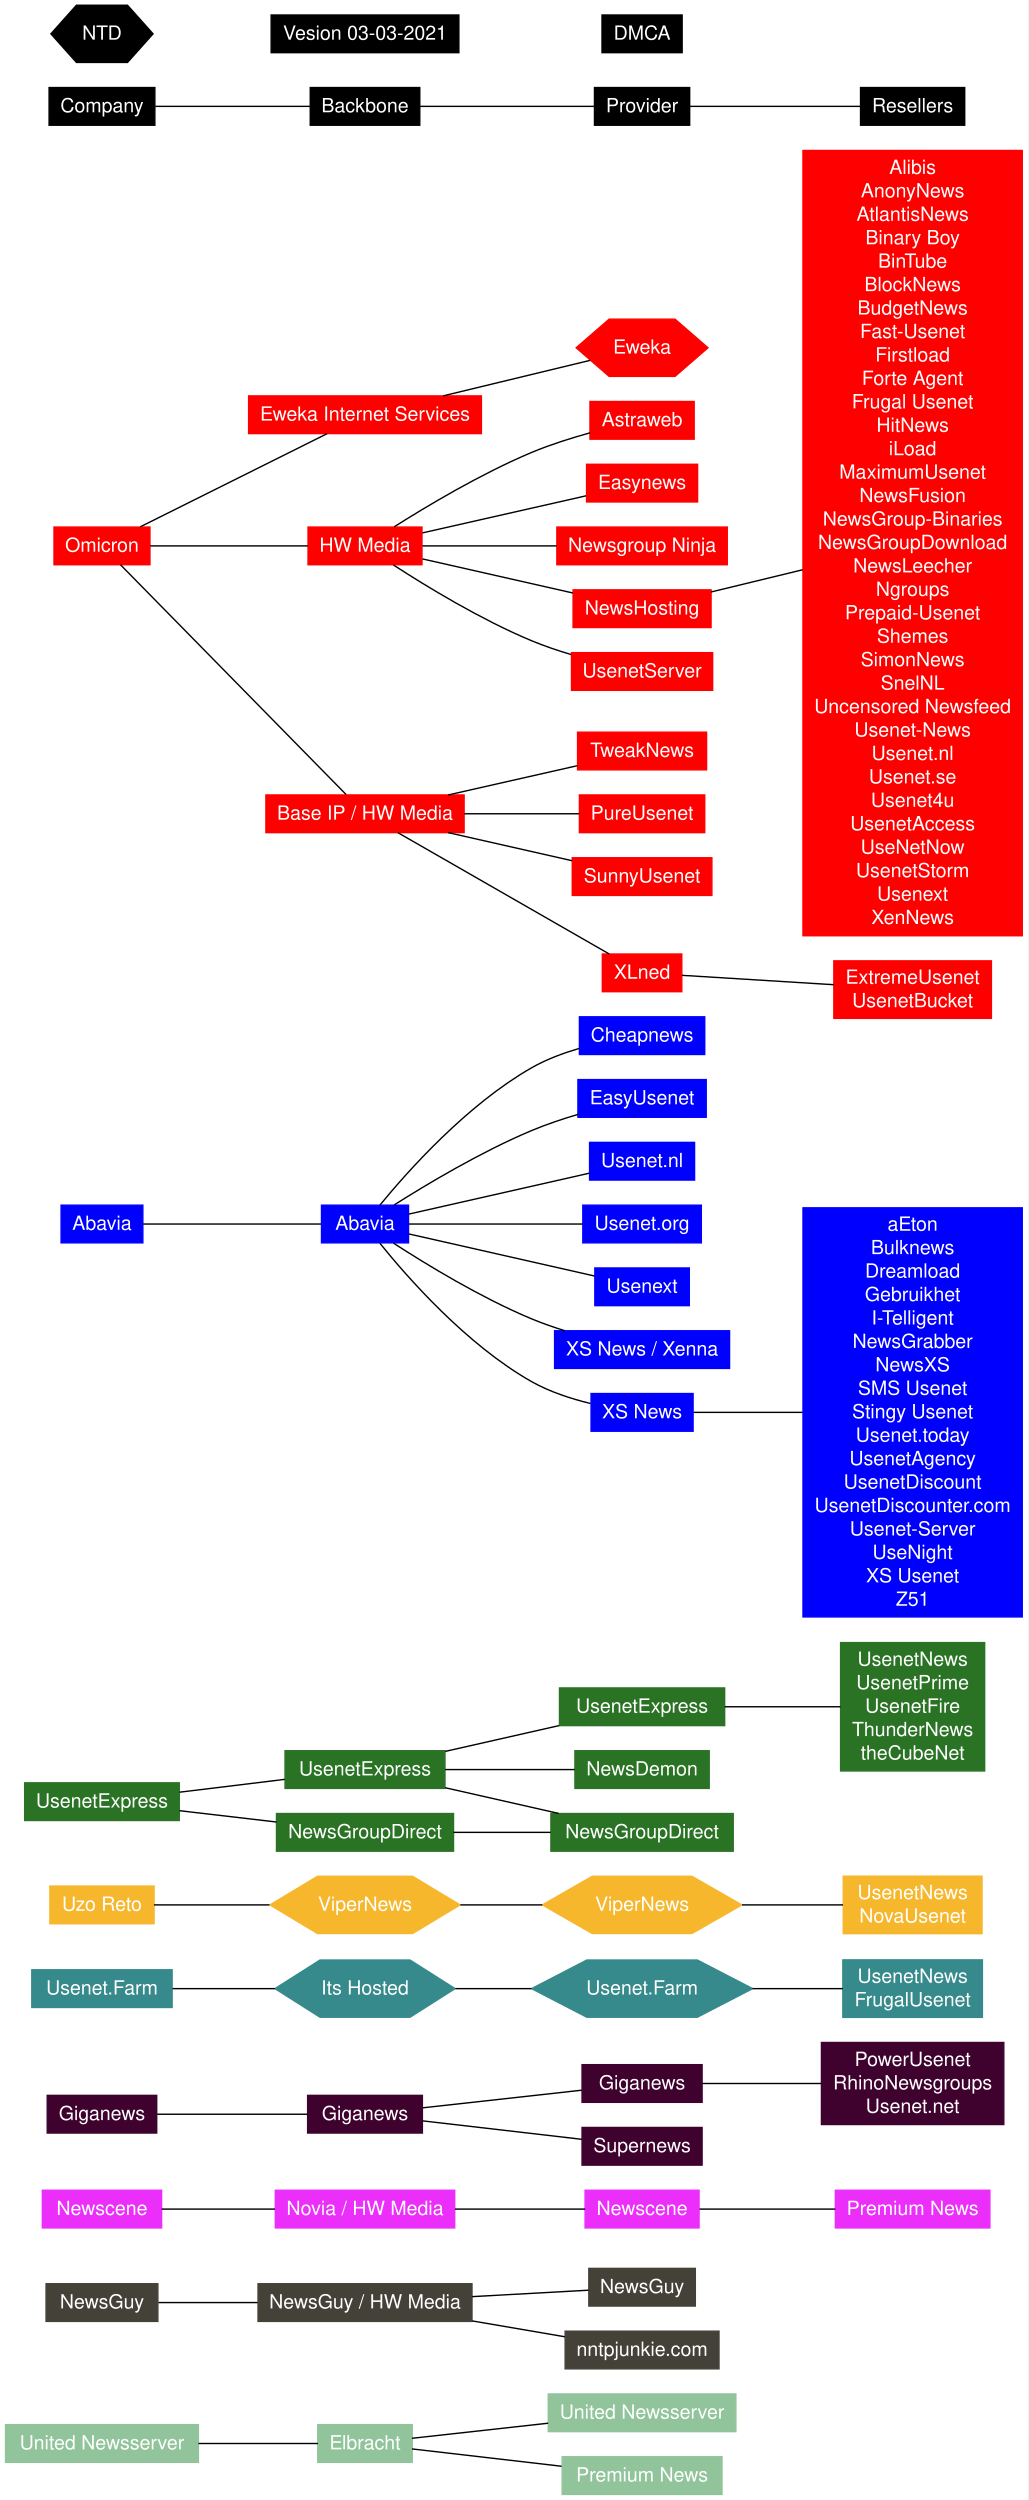
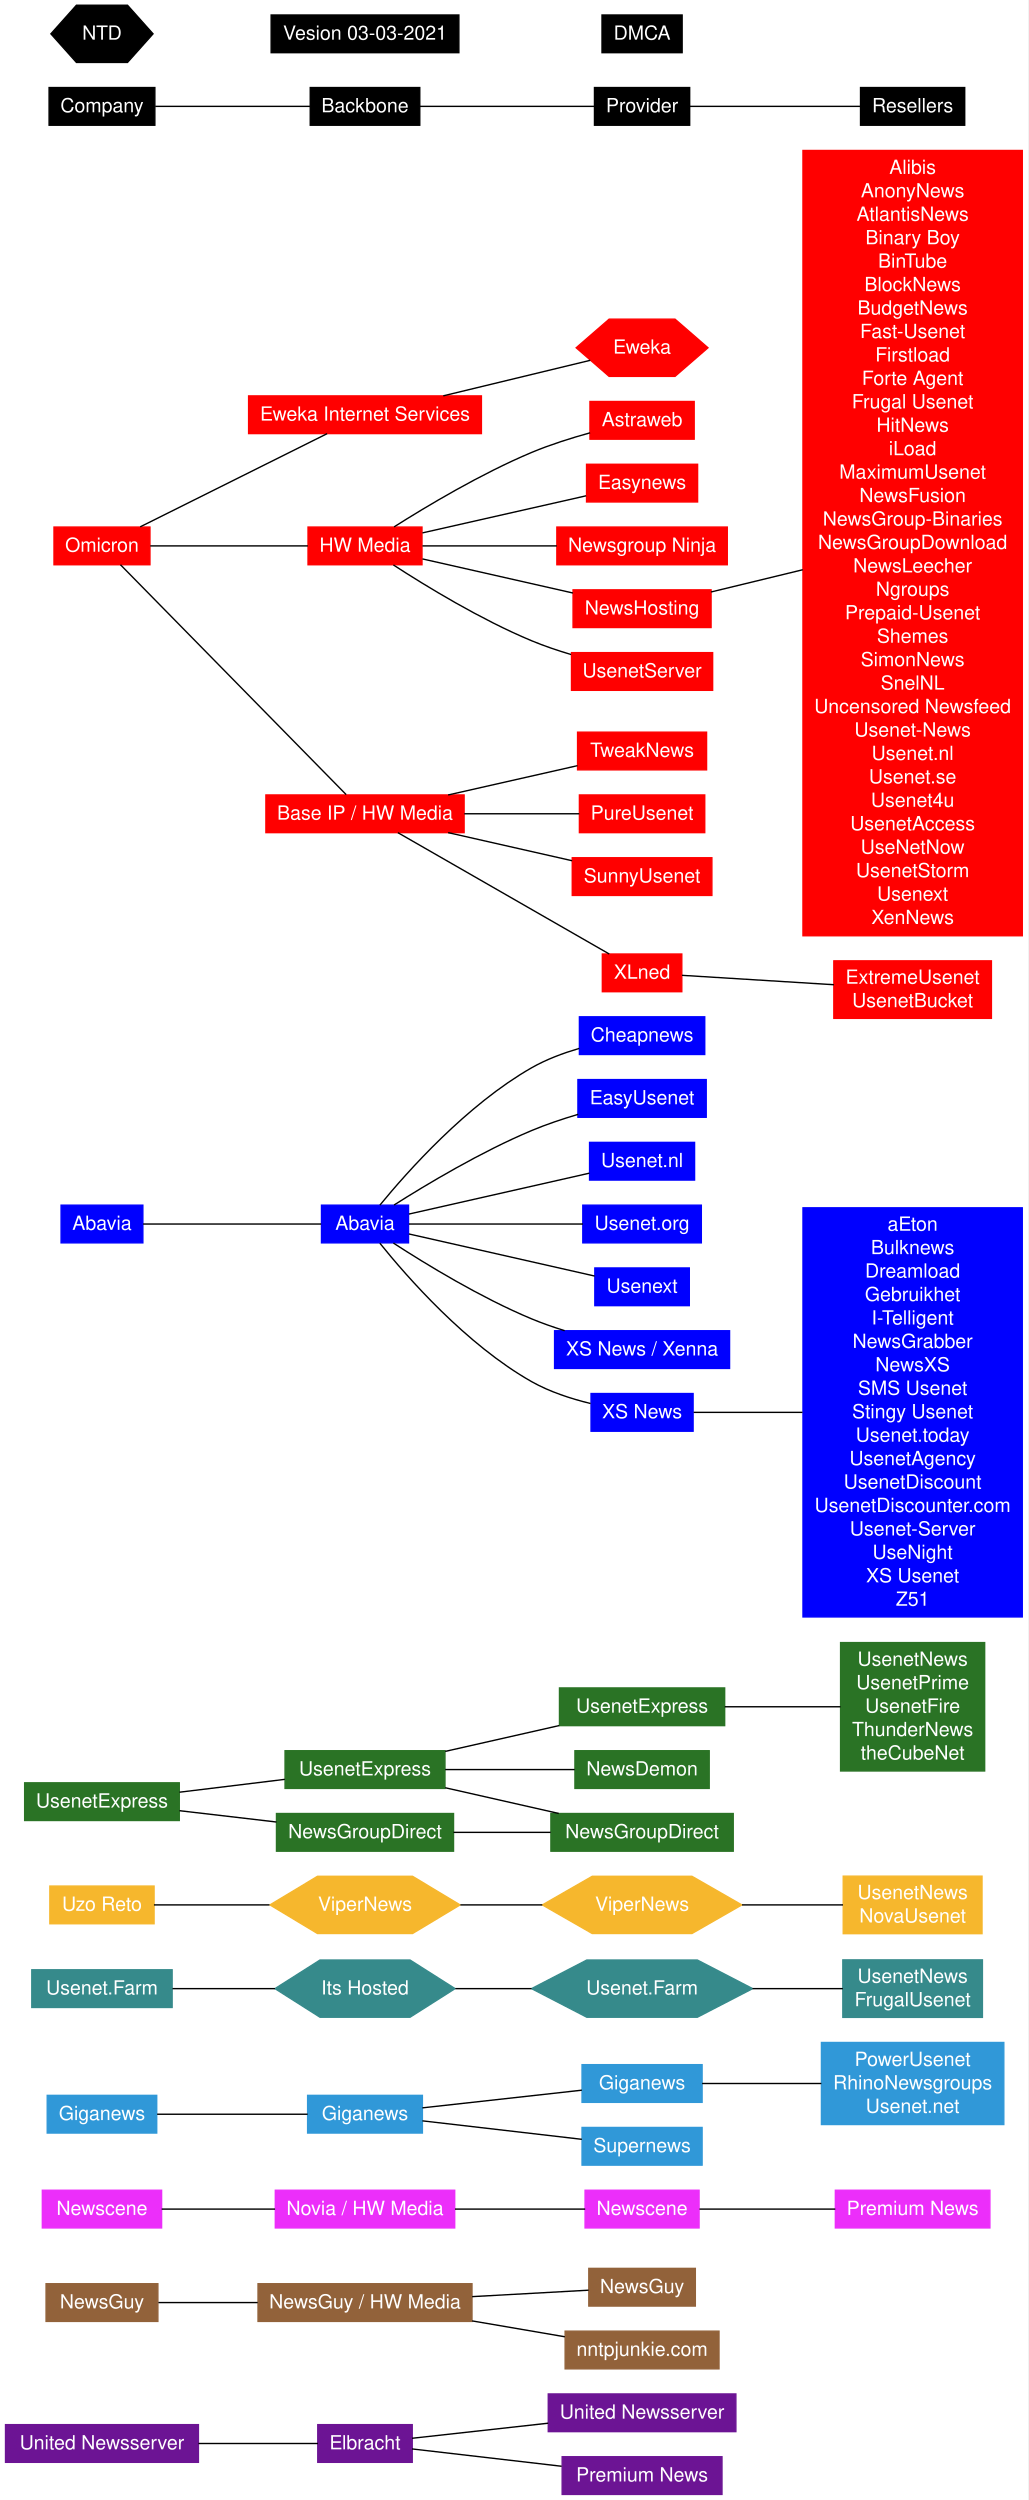
<svg xmlns="http://www.w3.org/2000/svg" width="737pt" height="1792pt" viewBox="0.00 0.00 736.85 1791.75">
  <g id="graph0" class="graph" transform="scale(1 1) rotate(0) translate(4 1787.749)">
    <polygon fill="#ffffff" stroke="transparent" points="-4,4 -4,-1787.749 732.848,-1787.749 732.848,4 -4,4" />
    <g id="node1" class="node">
-       <polygon fill="#91c49b" stroke="#91c49b" points="138.173,-50 -.058,-50 -.058,-23 138.173,-23 138.173,-50" />
+       <polygon fill="#6c1494" stroke="#6c1494" points="138.173,-50 -.058,-50 -.058,-23 138.173,-23 138.173,-50" />
      <text text-anchor="middle" x="69.058" y="-32.3" font-family="Helvetica,sans-Serif" font-size="14.00" fill="#ffffff">United Newsserver </text>
    </g>
    <g id="node2" class="node">
-       <polygon fill="#91c49b" stroke="#91c49b" points="291.419,-50 223.733,-50 223.733,-23 291.419,-23 291.419,-50" />
+       <polygon fill="#6c1494" stroke="#6c1494" points="291.419,-50 223.733,-50 223.733,-23 291.419,-23 291.419,-50" />
      <text text-anchor="middle" x="257.576" y="-32.3" font-family="Helvetica,sans-Serif" font-size="14.00" fill="#ffffff">Elbracht</text>
    </g>
    <g id="edge1" class="edge">
      <path fill="none" stroke="#000000" d="M138.184,-36.5C167.398,-36.5 200.085,-36.5 223.862,-36.5" />
    </g>
    <g id="node3" class="node">
-       <polygon fill="#91c49b" stroke="#91c49b" points="523.373,-72 388.924,-72 388.924,-45 523.373,-45 523.373,-72" />
+       <polygon fill="#6c1494" stroke="#6c1494" points="523.373,-72 388.924,-72 388.924,-45 523.373,-45 523.373,-72" />
      <text text-anchor="middle" x="456.148" y="-54.3" font-family="Helvetica,sans-Serif" font-size="14.00" fill="#ffffff">United Newsserver</text>
    </g>
    <g id="edge2" class="edge">
      <path fill="none" stroke="#000000" d="M291.261,-40.232C317.928,-43.187 356.023,-47.407 388.88,-51.047" />
    </g>
    <g id="node4" class="node">
-       <polygon fill="#91c49b" stroke="#91c49b" points="513.416,-27 398.881,-27 398.881,0 513.416,0 513.416,-27" />
+       <polygon fill="#6c1494" stroke="#6c1494" points="513.416,-27 398.881,-27 398.881,0 513.416,0 513.416,-27" />
      <text text-anchor="middle" x="456.148" y="-9.3" font-family="Helvetica,sans-Serif" font-size="14.00" fill="#ffffff">Premium News </text>
    </g>
    <g id="edge3" class="edge">
      <path fill="none" stroke="#000000" d="M291.261,-32.598C320.584,-29.202 363.724,-24.205 398.523,-20.174" />
    </g>
    <g id="node5" class="node">
-       <polygon fill="#444139" stroke="#444139" points="109.118,-151 28.997,-151 28.997,-124 109.118,-124 109.118,-151" />
+       <polygon fill="#92623a" stroke="#92623a" points="109.118,-151 28.997,-151 28.997,-124 109.118,-124 109.118,-151" />
      <text text-anchor="middle" x="69.058" y="-133.3" font-family="Helvetica,sans-Serif" font-size="14.00" fill="#ffffff">NewsGuy </text>
    </g>
    <g id="node6" class="node">
-       <polygon fill="#444139" stroke="#444139" points="334.244,-151 180.908,-151 180.908,-124 334.244,-124 334.244,-151" />
+       <polygon fill="#92623a" stroke="#92623a" points="334.244,-151 180.908,-151 180.908,-124 334.244,-124 334.244,-151" />
      <text text-anchor="middle" x="257.576" y="-133.3" font-family="Helvetica,sans-Serif" font-size="14.00" fill="#ffffff">NewsGuy / HW Media</text>
    </g>
    <g id="edge4" class="edge">
      <path fill="none" stroke="#000000" d="M109.499,-137.5C130.272,-137.5 156.288,-137.5 180.694,-137.5" />
    </g>
    <g id="node7" class="node">
-       <polygon fill="#444139" stroke="#444139" points="494.318,-162 417.979,-162 417.979,-135 494.318,-135 494.318,-162" />
+       <polygon fill="#92623a" stroke="#92623a" points="494.318,-162 417.979,-162 417.979,-135 494.318,-135 494.318,-162" />
      <text text-anchor="middle" x="456.148" y="-144.3" font-family="Helvetica,sans-Serif" font-size="14.00" fill="#ffffff">NewsGuy</text>
    </g>
    <g id="edge5" class="edge">
      <path fill="none" stroke="#000000" d="M334.349,-141.753C362.943,-143.337 394.167,-145.066 417.841,-146.378" />
    </g>
    <g id="node8" class="node">
-       <polygon fill="#444139" stroke="#444139" points="511.282,-117 401.015,-117 401.015,-90 511.282,-90 511.282,-117" />
+       <polygon fill="#92623a" stroke="#92623a" points="511.282,-117 401.015,-117 401.015,-90 511.282,-90 511.282,-117" />
      <text text-anchor="middle" x="456.148" y="-99.3" font-family="Helvetica,sans-Serif" font-size="14.00" fill="#ffffff">nntpjunkie.com</text>
    </g>
    <g id="edge6" class="edge">
      <path fill="none" stroke="#000000" d="M334.349,-124.355C356.504,-120.561 380.238,-116.498 400.815,-112.974" />
    </g>
    <g id="node9" class="node">
      <polygon fill="#ec2efa" stroke="#ec2efa" points="111.792,-218 26.323,-218 26.323,-191 111.792,-191 111.792,-218" />
      <text text-anchor="middle" x="69.058" y="-200.3" font-family="Helvetica,sans-Serif" font-size="14.00" fill="#ffffff">Newscene </text>
    </g>
    <g id="node10" class="node">
      <polygon fill="#ec2efa" stroke="#ec2efa" points="321.853,-218 193.298,-218 193.298,-191 321.853,-191 321.853,-218" />
      <text text-anchor="middle" x="257.576" y="-200.3" font-family="Helvetica,sans-Serif" font-size="14.00" fill="#ffffff">Novia / HW Media</text>
    </g>
    <g id="edge7" class="edge">
      <path fill="none" stroke="#000000" d="M111.835,-204.5C135.843,-204.5 166.279,-204.5 193.121,-204.5" />
    </g>
    <g id="node11" class="node">
      <polygon fill="#ec2efa" stroke="#ec2efa" points="496.993,-218 415.304,-218 415.304,-191 496.993,-191 496.993,-218" />
      <text text-anchor="middle" x="456.148" y="-200.3" font-family="Helvetica,sans-Serif" font-size="14.00" fill="#ffffff">Newscene</text>
    </g>
    <g id="edge8" class="edge">
      <path fill="none" stroke="#000000" d="M322.047,-204.5C352.736,-204.5 388.507,-204.5 415.383,-204.5" />
    </g>
    <g id="node12" class="node">
      <polygon fill="#ec2efa" stroke="#ec2efa" points="705.431,-218 594.678,-218 594.678,-191 705.431,-191 705.431,-218" />
      <text text-anchor="middle" x="650.054" y="-200.3" font-family="Helvetica,sans-Serif" font-size="14.00" fill="#ffffff">Premium News</text>
    </g>
    <g id="edge9" class="edge">
      <path fill="none" stroke="#000000" d="M497.271,-204.5C525.619,-204.5 563.628,-204.5 594.643,-204.5" />
    </g>
    <g id="node13" class="node">
-       <polygon fill="#3f022e" stroke="#3f022e" points="108.292,-286 29.823,-286 29.823,-259 108.292,-259 108.292,-286" />
+       <polygon fill="#3098d8" stroke="#3098d8" points="108.292,-286 29.823,-286 29.823,-259 108.292,-259 108.292,-286" />
      <text text-anchor="middle" x="69.058" y="-268.3" font-family="Helvetica,sans-Serif" font-size="14.00" fill="#ffffff">Giganews</text>
    </g>
    <g id="node14" class="node">
-       <polygon fill="#3f022e" stroke="#3f022e" points="298.701,-286 216.451,-286 216.451,-259 298.701,-259 298.701,-286" />
+       <polygon fill="#3098d8" stroke="#3098d8" points="298.701,-286 216.451,-286 216.451,-259 298.701,-259 298.701,-286" />
      <text text-anchor="middle" x="257.576" y="-268.3" font-family="Helvetica,sans-Serif" font-size="14.00" fill="#ffffff">Giganews </text>
    </g>
    <g id="edge10" class="edge">
      <path fill="none" stroke="#000000" d="M108.577,-272.5C140.212,-272.5 184.435,-272.5 216.478,-272.5" />
    </g>
    <g id="node15" class="node">
-       <polygon fill="#3f022e" stroke="#3f022e" points="499.164,-308 413.133,-308 413.133,-281 499.164,-281 499.164,-308" />
+       <polygon fill="#3098d8" stroke="#3098d8" points="499.164,-308 413.133,-308 413.133,-281 499.164,-281 499.164,-308" />
      <text text-anchor="middle" x="456.148" y="-290.3" font-family="Helvetica,sans-Serif" font-size="14.00" fill="#ffffff">Giganews  </text>
    </g>
    <g id="edge11" class="edge">
      <path fill="none" stroke="#000000" d="M298.72,-277.058C332.118,-280.759 379.069,-285.96 412.996,-289.719" />
    </g>
    <g id="node16" class="node">
-       <polygon fill="#3f022e" stroke="#3f022e" points="499.165,-263 413.132,-263 413.132,-236 499.165,-236 499.165,-263" />
+       <polygon fill="#3098d8" stroke="#3098d8" points="499.165,-263 413.132,-263 413.132,-236 499.165,-236 499.165,-263" />
      <text text-anchor="middle" x="456.148" y="-245.3" font-family="Helvetica,sans-Serif" font-size="14.00" fill="#ffffff">Supernews</text>
    </g>
    <g id="edge12" class="edge">
      <path fill="none" stroke="#000000" d="M298.72,-267.734C332.118,-263.866 379.069,-258.428 412.996,-254.498" />
    </g>
    <g id="node17" class="node">
-       <polygon fill="#3f022e" stroke="#3f022e" points="715.402,-323.901 584.706,-323.901 584.706,-265.099 715.402,-265.099 715.402,-323.901" />
+       <polygon fill="#3098d8" stroke="#3098d8" points="715.402,-323.901 584.706,-323.901 584.706,-265.099 715.402,-265.099 715.402,-323.901" />
      <text text-anchor="middle" x="650.054" y="-307.1" font-family="Helvetica,sans-Serif" font-size="14.00" fill="#ffffff">PowerUsenet</text>
      <text text-anchor="middle" x="650.054" y="-290.3" font-family="Helvetica,sans-Serif" font-size="14.00" fill="#ffffff">RhinoNewsgroups</text>
      <text text-anchor="middle" x="650.054" y="-273.5" font-family="Helvetica,sans-Serif" font-size="14.00" fill="#ffffff">Usenet.net</text>
    </g>
    <g id="edge13" class="edge">
      <path fill="none" stroke="#000000" d="M499.182,-294.5C524.287,-294.5 556.463,-294.5 584.647,-294.5" />
    </g>
    <g id="node18" class="node">
      <polygon fill="#368a8b" stroke="#368a8b" points="119.34,-376 18.775,-376 18.775,-349 119.34,-349 119.34,-376" />
      <text text-anchor="middle" x="69.058" y="-358.3" font-family="Helvetica,sans-Serif" font-size="14.00" fill="#ffffff">Usenet.Farm </text>
    </g>
    <g id="node19" class="node">
      <polygon fill="#368a8b" stroke="#368a8b" points="322.11,-362.5 289.843,-383.001 225.309,-383.001 193.042,-362.5 225.309,-341.999 289.843,-341.999 322.11,-362.5" />
      <text text-anchor="middle" x="257.576" y="-358.3" font-family="Helvetica,sans-Serif" font-size="14.00" fill="#ffffff">Its Hosted</text>
    </g>
    <g id="edge14" class="edge">
      <path fill="none" stroke="#000000" d="M119.577,-362.5C142.153,-362.5 169.031,-362.5 193.042,-362.5" />
    </g>
    <g id="node20" class="node">
      <polygon fill="#368a8b" stroke="#368a8b" points="535.372,-362.5 495.76,-383.001 416.536,-383.001 376.924,-362.5 416.536,-341.999 495.76,-341.999 535.372,-362.5" />
      <text text-anchor="middle" x="456.148" y="-358.3" font-family="Helvetica,sans-Serif" font-size="14.00" fill="#ffffff">Usenet.Farm</text>
    </g>
    <g id="edge15" class="edge">
      <path fill="none" stroke="#000000" d="M322.321,-362.5C339.75,-362.5 358.802,-362.5 376.924,-362.5" />
    </g>
    <g id="node21" class="node">
      <polygon fill="#368a8b" stroke="#368a8b" points="700.067,-383.102 600.042,-383.102 600.042,-341.898 700.067,-341.898 700.067,-383.102" />
      <text text-anchor="middle" x="650.054" y="-366.7" font-family="Helvetica,sans-Serif" font-size="14.00" fill="#ffffff">UsenetNews</text>
      <text text-anchor="middle" x="650.054" y="-349.9" font-family="Helvetica,sans-Serif" font-size="14.00" fill="#ffffff">FrugalUsenet</text>
    </g>
    <g id="edge16" class="edge">
      <path fill="none" stroke="#000000" d="M535.297,-362.5C557.184,-362.5 580.324,-362.5 600.047,-362.5" />
    </g>
    <g id="node22" class="node">
      <polygon fill="#f6b72d" stroke="#f6b72d" points="106.4,-436 31.715,-436 31.715,-409 106.4,-409 106.4,-436" />
      <text text-anchor="middle" x="69.058" y="-418.3" font-family="Helvetica,sans-Serif" font-size="14.00" fill="#ffffff">Uzo Reto</text>
    </g>
    <g id="node23" class="node">
      <polygon fill="#f6b72d" stroke="#f6b72d" points="325.7,-422.5 291.638,-443.001 223.513,-443.001 189.451,-422.5 223.513,-401.999 291.638,-401.999 325.7,-422.5" />
      <text text-anchor="middle" x="257.576" y="-418.3" font-family="Helvetica,sans-Serif" font-size="14.00" fill="#ffffff">ViperNews</text>
    </g>
    <g id="edge17" class="edge">
      <path fill="none" stroke="#000000" d="M106.303,-422.5C129.91,-422.5 161.159,-422.5 189.125,-422.5" />
    </g>
    <g id="node24" class="node">
      <polygon fill="#f6b72d" stroke="#f6b72d" points="527.626,-422.5 491.887,-443.001 420.41,-443.001 384.671,-422.5 420.41,-401.999 491.887,-401.999 527.626,-422.5" />
      <text text-anchor="middle" x="456.148" y="-418.3" font-family="Helvetica,sans-Serif" font-size="14.00" fill="#ffffff">ViperNews </text>
    </g>
    <g id="edge18" class="edge">
      <path fill="none" stroke="#000000" d="M325.913,-422.5C344.873,-422.5 365.505,-422.5 384.641,-422.5" />
    </g>
    <g id="node25" class="node">
      <polygon fill="#f6b72d" stroke="#f6b72d" points="699.786,-443.102 600.322,-443.102 600.322,-401.898 699.786,-401.898 699.786,-443.102" />
      <text text-anchor="middle" x="650.054" y="-426.7" font-family="Helvetica,sans-Serif" font-size="14.00" fill="#ffffff"> UsenetNews</text>
      <text text-anchor="middle" x="650.054" y="-409.9" font-family="Helvetica,sans-Serif" font-size="14.00" fill="#ffffff">NovaUsenet</text>
    </g>
    <g id="edge19" class="edge">
      <path fill="none" stroke="#000000" d="M527.801,-422.5C551.859,-422.5 578.152,-422.5 600.169,-422.5" />
    </g>
    <g id="node26" class="node">
      <polygon fill="#2a7325" stroke="#2a7325" points="124.465,-510 13.65,-510 13.65,-483 124.465,-483 124.465,-510" />
      <text text-anchor="middle" x="69.058" y="-492.3" font-family="Helvetica,sans-Serif" font-size="14.00" fill="#ffffff">UsenetExpress</text>
    </g>
    <g id="node27" class="node">
      <polygon fill="#2a7325" stroke="#2a7325" points="314.874,-533 200.278,-533 200.278,-506 314.874,-506 314.874,-533" />
      <text text-anchor="middle" x="257.576" y="-515.3" font-family="Helvetica,sans-Serif" font-size="14.00" fill="#ffffff">UsenetExpress </text>
    </g>
    <g id="edge20" class="edge">
      <path fill="none" stroke="#000000" d="M124.6,-503.276C148.385,-506.178 176.152,-509.566 200.142,-512.493" />
    </g>
    <g id="node32" class="node">
      <polygon fill="#2a7325" stroke="#2a7325" points="321.018,-488 194.133,-488 194.133,-461 321.018,-461 321.018,-488" />
      <text text-anchor="middle" x="257.576" y="-470.3" font-family="Helvetica,sans-Serif" font-size="14.00" fill="#ffffff">NewsGroupDirect</text>
    </g>
    <g id="edge25" class="edge">
      <path fill="none" stroke="#000000" d="M124.6,-490.018C146.43,-487.471 171.614,-484.532 194.154,-481.901" />
    </g>
    <g id="node28" class="node">
      <polygon fill="#2a7325" stroke="#2a7325" points="515.337,-578 396.959,-578 396.959,-551 515.337,-551 515.337,-578" />
      <text text-anchor="middle" x="456.148" y="-560.3" font-family="Helvetica,sans-Serif" font-size="14.00" fill="#ffffff">UsenetExpress  </text>
    </g>
    <g id="edge21" class="edge">
      <path fill="none" stroke="#000000" d="M315.011,-532.516C340.669,-538.33 370.891,-545.179 396.772,-551.044" />
    </g>
    <g id="node30" class="node">
      <polygon fill="#2a7325" stroke="#2a7325" points="504.259,-533 408.038,-533 408.038,-506 504.259,-506 504.259,-533" />
      <text text-anchor="middle" x="456.148" y="-515.3" font-family="Helvetica,sans-Serif" font-size="14.00" fill="#ffffff">NewsDemon</text>
    </g>
    <g id="edge23" class="edge">
      <path fill="none" stroke="#000000" d="M315.011,-519.5C344.449,-519.5 379.894,-519.5 407.899,-519.5" />
    </g>
    <g id="node31" class="node">
      <polygon fill="#2a7325" stroke="#2a7325" points="521.481,-488 390.816,-488 390.816,-461 521.481,-461 521.481,-488" />
      <text text-anchor="middle" x="456.148" y="-470.3" font-family="Helvetica,sans-Serif" font-size="14.00" fill="#ffffff">NewsGroupDirect </text>
    </g>
    <g id="edge24" class="edge">
      <path fill="none" stroke="#000000" d="M315.011,-506.484C340.554,-500.696 370.621,-493.882 396.425,-488.034" />
    </g>
    <g id="node29" class="node">
      <polygon fill="#2a7325" stroke="#2a7325" points="701.676,-610.5 598.432,-610.5 598.432,-518.5 701.676,-518.5 701.676,-610.5" />
      <text text-anchor="middle" x="650.054" y="-593.9" font-family="Helvetica,sans-Serif" font-size="14.00" fill="#ffffff">UsenetNews</text>
      <text text-anchor="middle" x="650.054" y="-577.1" font-family="Helvetica,sans-Serif" font-size="14.00" fill="#ffffff">UsenetPrime</text>
      <text text-anchor="middle" x="650.054" y="-560.3" font-family="Helvetica,sans-Serif" font-size="14.00" fill="#ffffff"> UsenetFire</text>
      <text text-anchor="middle" x="650.054" y="-543.5" font-family="Helvetica,sans-Serif" font-size="14.00" fill="#ffffff">ThunderNews</text>
      <text text-anchor="middle" x="650.054" y="-526.7" font-family="Helvetica,sans-Serif" font-size="14.00" fill="#ffffff"> theCubeNet</text>
    </g>
    <g id="edge22" class="edge">
      <path fill="none" stroke="#000000" d="M515.38,-564.5C541.888,-564.5 572.852,-564.5 598.401,-564.5" />
    </g>
    <g id="edge26" class="edge">
      <path fill="none" stroke="#000000" d="M320.951,-474.5C343.198,-474.5 368.224,-474.5 390.642,-474.5" />
    </g>
    <g id="node33" class="node">
      <polygon fill="#0000ff" stroke="#0000ff" points="98.349,-924 39.766,-924 39.766,-897 98.349,-897 98.349,-924" />
      <text text-anchor="middle" x="69.058" y="-906.3" font-family="Helvetica,sans-Serif" font-size="14.00" fill="#ffffff">Abavia</text>
    </g>
    <g id="node34" class="node">
      <polygon fill="#0000ff" stroke="#0000ff" points="288.758,-924 226.393,-924 226.393,-897 288.758,-897 288.758,-924" />
      <text text-anchor="middle" x="257.576" y="-906.3" font-family="Helvetica,sans-Serif" font-size="14.00" fill="#ffffff">Abavia </text>
    </g>
    <g id="edge27" class="edge">
      <path fill="none" stroke="#000000" d="M98.513,-910.5C133.205,-910.5 190.595,-910.5 226.128,-910.5" />
    </g>
    <g id="node35" class="node">
      <polygon fill="#0000ff" stroke="#0000ff" points="501.057,-1059 411.24,-1059 411.24,-1032 501.057,-1032 501.057,-1059" />
      <text text-anchor="middle" x="456.148" y="-1041.3" font-family="Helvetica,sans-Serif" font-size="14.00" fill="#ffffff">Cheapnews</text>
    </g>
    <g id="edge28" class="edge">
      <path fill="none" stroke="#000000" d="M268.248,-924.032C287.489,-947.526 330.356,-995.893 377.036,-1022.5 387.475,-1028.45 399.581,-1032.971 411.136,-1036.361" />
    </g>
    <g id="node36" class="node">
      <polygon fill="#0000ff" stroke="#0000ff" points="502.114,-1014 410.183,-1014 410.183,-987 502.114,-987 502.114,-1014" />
      <text text-anchor="middle" x="456.148" y="-996.3" font-family="Helvetica,sans-Serif" font-size="14.00" fill="#ffffff">EasyUsenet</text>
    </g>
    <g id="edge29" class="edge">
      <path fill="none" stroke="#000000" d="M278.413,-924.128C301.686,-938.881 340.853,-962.328 377.036,-977.5 387.589,-981.925 399.272,-985.83 410.348,-989.109" />
    </g>
    <g id="node37" class="node">
      <polygon fill="#0000ff" stroke="#0000ff" points="493.773,-969 418.524,-969 418.524,-942 493.773,-942 493.773,-969" />
      <text text-anchor="middle" x="456.148" y="-951.3" font-family="Helvetica,sans-Serif" font-size="14.00" fill="#ffffff">Usenet.nl</text>
    </g>
    <g id="edge30" class="edge">
      <path fill="none" stroke="#000000" d="M289.04,-917.63C324.145,-925.586 380.917,-938.451 418.389,-946.943" />
    </g>
    <g id="node38" class="node">
      <polygon fill="#0000ff" stroke="#0000ff" points="498.611,-924 413.686,-924 413.686,-897 498.611,-897 498.611,-924" />
      <text text-anchor="middle" x="456.148" y="-906.3" font-family="Helvetica,sans-Serif" font-size="14.00" fill="#ffffff">Usenet.org</text>
    </g>
    <g id="edge31" class="edge">
      <path fill="none" stroke="#000000" d="M289.04,-910.5C322.723,-910.5 376.354,-910.5 413.744,-910.5" />
    </g>
    <g id="node39" class="node">
      <polygon fill="#0000ff" stroke="#0000ff" points="489.994,-879 422.303,-879 422.303,-852 489.994,-852 489.994,-879" />
      <text text-anchor="middle" x="456.148" y="-861.3" font-family="Helvetica,sans-Serif" font-size="14.00" fill="#ffffff">Usenext</text>
    </g>
    <g id="edge32" class="edge">
      <path fill="none" stroke="#000000" d="M289.04,-903.37C325.348,-895.142 384.833,-881.661 422.171,-873.2" />
    </g>
    <g id="node40" class="node">
      <polygon fill="#0000ff" stroke="#0000ff" points="518.847,-834 393.45,-834 393.45,-807 518.847,-807 518.847,-834" />
      <text text-anchor="middle" x="456.148" y="-816.3" font-family="Helvetica,sans-Serif" font-size="14.00" fill="#ffffff">XS News / Xenna</text>
    </g>
    <g id="edge33" class="edge">
      <path fill="none" stroke="#000000" d="M277.928,-896.84C301.091,-881.794 340.462,-857.721 377.036,-842.5 384.538,-839.378 392.622,-836.556 400.656,-834.054" />
    </g>
    <g id="node41" class="node">
      <polygon fill="#0000ff" stroke="#0000ff" points="492.709,-789 419.587,-789 419.587,-762 492.709,-762 492.709,-789" />
      <text text-anchor="middle" x="456.148" y="-771.3" font-family="Helvetica,sans-Serif" font-size="14.00" fill="#ffffff">XS News</text>
    </g>
    <g id="edge34" class="edge">
      <path fill="none" stroke="#000000" d="M268.188,-896.787C287.336,-872.988 330.063,-824.048 377.036,-797.5 389.944,-790.205 405.42,-785.206 419.249,-781.842" />
    </g>
    <g id="node42" class="node">
      <polygon fill="#0000ff" stroke="#0000ff" points="728.628,-922.1 571.48,-922.1 571.48,-628.9 728.628,-628.9 728.628,-922.1" />
      <text text-anchor="middle" x="650.054" y="-905.7" font-family="Helvetica,sans-Serif" font-size="14.00" fill="#ffffff">aEton</text>
      <text text-anchor="middle" x="650.054" y="-888.9" font-family="Helvetica,sans-Serif" font-size="14.00" fill="#ffffff">Bulknews</text>
      <text text-anchor="middle" x="650.054" y="-872.1" font-family="Helvetica,sans-Serif" font-size="14.00" fill="#ffffff">Dreamload</text>
      <text text-anchor="middle" x="650.054" y="-855.3" font-family="Helvetica,sans-Serif" font-size="14.00" fill="#ffffff">Gebruikhet</text>
      <text text-anchor="middle" x="650.054" y="-838.5" font-family="Helvetica,sans-Serif" font-size="14.00" fill="#ffffff">I-Telligent</text>
      <text text-anchor="middle" x="650.054" y="-821.7" font-family="Helvetica,sans-Serif" font-size="14.00" fill="#ffffff">NewsGrabber</text>
      <text text-anchor="middle" x="650.054" y="-804.9" font-family="Helvetica,sans-Serif" font-size="14.00" fill="#ffffff">NewsXS</text>
      <text text-anchor="middle" x="650.054" y="-788.1" font-family="Helvetica,sans-Serif" font-size="14.00" fill="#ffffff">SMS Usenet</text>
      <text text-anchor="middle" x="650.054" y="-771.3" font-family="Helvetica,sans-Serif" font-size="14.00" fill="#ffffff">Stingy Usenet</text>
      <text text-anchor="middle" x="650.054" y="-754.5" font-family="Helvetica,sans-Serif" font-size="14.00" fill="#ffffff">Usenet.today</text>
      <text text-anchor="middle" x="650.054" y="-737.7" font-family="Helvetica,sans-Serif" font-size="14.00" fill="#ffffff">UsenetAgency</text>
      <text text-anchor="middle" x="650.054" y="-720.9" font-family="Helvetica,sans-Serif" font-size="14.00" fill="#ffffff">UsenetDiscount</text>
      <text text-anchor="middle" x="650.054" y="-704.1" font-family="Helvetica,sans-Serif" font-size="14.00" fill="#ffffff">UsenetDiscounter.com</text>
      <text text-anchor="middle" x="650.054" y="-687.3" font-family="Helvetica,sans-Serif" font-size="14.00" fill="#ffffff">Usenet-Server</text>
      <text text-anchor="middle" x="650.054" y="-670.5" font-family="Helvetica,sans-Serif" font-size="14.00" fill="#ffffff">UseNight</text>
      <text text-anchor="middle" x="650.054" y="-653.7" font-family="Helvetica,sans-Serif" font-size="14.00" fill="#ffffff">XS Usenet</text>
      <text text-anchor="middle" x="650.054" y="-636.9" font-family="Helvetica,sans-Serif" font-size="14.00" fill="#ffffff">Z51</text>
    </g>
    <g id="edge35" class="edge">
      <path fill="none" stroke="#000000" d="M493.077,-775.5C515.163,-775.5 544.101,-775.5 571.108,-775.5" />
    </g>
    <g id="node43" class="node">
      <polygon fill="#ff0000" stroke="#ff0000" points="103.441,-1410 34.674,-1410 34.674,-1383 103.441,-1383 103.441,-1410" />
      <text text-anchor="middle" x="69.058" y="-1392.3" font-family="Helvetica,sans-Serif" font-size="14.00" fill="#ffffff">Omicron</text>
    </g>
    <g id="node44" class="node">
      <polygon fill="#ff0000" stroke="#ff0000" points="340.997,-1504 174.154,-1504 174.154,-1477 340.997,-1477 340.997,-1504" />
      <text text-anchor="middle" x="257.576" y="-1486.3" font-family="Helvetica,sans-Serif" font-size="14.00" fill="#ffffff">Eweka Internet Services</text>
    </g>
    <g id="edge36" class="edge">
      <path fill="none" stroke="#000000" d="M96.47,-1410.168C132.314,-1428.041 194.728,-1459.162 230.436,-1476.968" />
    </g>
    <g id="node46" class="node">
      <polygon fill="#ff0000" stroke="#ff0000" points="298.403,-1410 216.748,-1410 216.748,-1383 298.403,-1383 298.403,-1410" />
      <text text-anchor="middle" x="257.576" y="-1392.3" font-family="Helvetica,sans-Serif" font-size="14.00" fill="#ffffff">HW Media</text>
    </g>
    <g id="edge38" class="edge">
      <path fill="none" stroke="#000000" d="M103.635,-1396.5C135.524,-1396.5 182.894,-1396.5 216.655,-1396.5" />
    </g>
    <g id="node53" class="node">
      <polygon fill="#ff0000" stroke="#ff0000" points="328.594,-1218 186.558,-1218 186.558,-1191 328.594,-1191 328.594,-1218" />
      <text text-anchor="middle" x="257.576" y="-1200.3" font-family="Helvetica,sans-Serif" font-size="14.00" fill="#ffffff">Base IP / HW Media</text>
    </g>
    <g id="edge45" class="edge">
      <path fill="none" stroke="#000000" d="M82.314,-1382.999C116.844,-1347.832 209.288,-1253.68 244.082,-1218.243" />
    </g>
    <g id="node45" class="node">
      <polygon fill="#ff0000" stroke="#ff0000" points="503.376,-1538.5 479.762,-1559.001 432.534,-1559.001 408.921,-1538.5 432.534,-1517.999 479.762,-1517.999 503.376,-1538.5" />
      <text text-anchor="middle" x="456.148" y="-1534.3" font-family="Helvetica,sans-Serif" font-size="14.00" fill="#ffffff">Eweka</text>
    </g>
    <g id="edge37" class="edge">
      <path fill="none" stroke="#000000" d="M313.682,-1504.062C347.401,-1512.213 389.37,-1522.358 418.998,-1529.52" />
    </g>
    <g id="node47" class="node">
      <polygon fill="#ff0000" stroke="#ff0000" points="493.491,-1500 418.805,-1500 418.805,-1473 493.491,-1473 493.491,-1500" />
      <text text-anchor="middle" x="456.148" y="-1482.3" font-family="Helvetica,sans-Serif" font-size="14.00" fill="#ffffff">Astraweb</text>
    </g>
    <g id="edge39" class="edge">
      <path fill="none" stroke="#000000" d="M278.413,-1410.128C301.686,-1424.881 340.853,-1448.328 377.036,-1463.5 390.359,-1469.086 405.483,-1473.845 418.914,-1477.559" />
    </g>
    <g id="node48" class="node">
      <polygon fill="#ff0000" stroke="#ff0000" points="495.94,-1455 416.357,-1455 416.357,-1428 495.94,-1428 495.94,-1455" />
      <text text-anchor="middle" x="456.148" y="-1437.3" font-family="Helvetica,sans-Serif" font-size="14.00" fill="#ffffff">Easynews</text>
    </g>
    <g id="edge40" class="edge">
      <path fill="none" stroke="#000000" d="M298.72,-1405.824C333.141,-1413.624 381.957,-1424.687 416.074,-1432.418" />
    </g>
    <g id="node49" class="node">
      <polygon fill="#ff0000" stroke="#ff0000" points="517.212,-1410 395.085,-1410 395.085,-1383 517.212,-1383 517.212,-1410" />
      <text text-anchor="middle" x="456.148" y="-1392.3" font-family="Helvetica,sans-Serif" font-size="14.00" fill="#ffffff">Newsgroup Ninja</text>
    </g>
    <g id="edge41" class="edge">
      <path fill="none" stroke="#000000" d="M298.72,-1396.5C326.552,-1396.5 363.796,-1396.5 395.07,-1396.5" />
    </g>
    <g id="node50" class="node">
      <polygon fill="#ff0000" stroke="#ff0000" points="505.597,-1365 406.7,-1365 406.7,-1338 505.597,-1338 505.597,-1365" />
      <text text-anchor="middle" x="456.148" y="-1347.3" font-family="Helvetica,sans-Serif" font-size="14.00" fill="#ffffff">NewsHosting</text>
    </g>
    <g id="edge42" class="edge">
      <path fill="none" stroke="#000000" d="M298.72,-1387.176C330.074,-1380.071 373.371,-1370.259 406.624,-1362.723" />
    </g>
    <g id="node51" class="node">
      <polygon fill="#ff0000" stroke="#ff0000" points="506.717,-1320 405.579,-1320 405.579,-1293 506.717,-1293 506.717,-1320" />
      <text text-anchor="middle" x="456.148" y="-1302.3" font-family="Helvetica,sans-Serif" font-size="14.00" fill="#ffffff">UsenetServer</text>
    </g>
    <g id="edge43" class="edge">
      <path fill="none" stroke="#000000" d="M277.928,-1382.84C301.091,-1367.794 340.462,-1343.721 377.036,-1328.5 385.986,-1324.775 395.764,-1321.477 405.297,-1318.642" />
    </g>
    <g id="node52" class="node">
      <polygon fill="#ff0000" stroke="#ff0000" points="728.642,-1679.9 571.466,-1679.9 571.466,-1117.1 728.642,-1117.1 728.642,-1679.9" />
      <text text-anchor="middle" x="650.054" y="-1663.1" font-family="Helvetica,sans-Serif" font-size="14.00" fill="#ffffff">Alibis</text>
      <text text-anchor="middle" x="650.054" y="-1646.3" font-family="Helvetica,sans-Serif" font-size="14.00" fill="#ffffff">AnonyNews</text>
      <text text-anchor="middle" x="650.054" y="-1629.5" font-family="Helvetica,sans-Serif" font-size="14.00" fill="#ffffff">AtlantisNews</text>
      <text text-anchor="middle" x="650.054" y="-1612.7" font-family="Helvetica,sans-Serif" font-size="14.00" fill="#ffffff">Binary Boy</text>
      <text text-anchor="middle" x="650.054" y="-1595.9" font-family="Helvetica,sans-Serif" font-size="14.00" fill="#ffffff">BinTube</text>
      <text text-anchor="middle" x="650.054" y="-1579.1" font-family="Helvetica,sans-Serif" font-size="14.00" fill="#ffffff">BlockNews</text>
      <text text-anchor="middle" x="650.054" y="-1562.3" font-family="Helvetica,sans-Serif" font-size="14.00" fill="#ffffff">BudgetNews</text>
      <text text-anchor="middle" x="650.054" y="-1545.5" font-family="Helvetica,sans-Serif" font-size="14.00" fill="#ffffff">Fast-Usenet</text>
      <text text-anchor="middle" x="650.054" y="-1528.7" font-family="Helvetica,sans-Serif" font-size="14.00" fill="#ffffff">Firstload</text>
      <text text-anchor="middle" x="650.054" y="-1511.9" font-family="Helvetica,sans-Serif" font-size="14.00" fill="#ffffff">Forte Agent</text>
      <text text-anchor="middle" x="650.054" y="-1495.1" font-family="Helvetica,sans-Serif" font-size="14.00" fill="#ffffff">Frugal Usenet</text>
      <text text-anchor="middle" x="650.054" y="-1478.3" font-family="Helvetica,sans-Serif" font-size="14.00" fill="#ffffff">HitNews</text>
      <text text-anchor="middle" x="650.054" y="-1461.5" font-family="Helvetica,sans-Serif" font-size="14.00" fill="#ffffff">iLoad</text>
      <text text-anchor="middle" x="650.054" y="-1444.7" font-family="Helvetica,sans-Serif" font-size="14.00" fill="#ffffff">MaximumUsenet</text>
      <text text-anchor="middle" x="650.054" y="-1427.9" font-family="Helvetica,sans-Serif" font-size="14.00" fill="#ffffff">NewsFusion</text>
      <text text-anchor="middle" x="650.054" y="-1411.1" font-family="Helvetica,sans-Serif" font-size="14.00" fill="#ffffff">NewsGroup-Binaries</text>
      <text text-anchor="middle" x="650.054" y="-1394.3" font-family="Helvetica,sans-Serif" font-size="14.00" fill="#ffffff">NewsGroupDownload</text>
      <text text-anchor="middle" x="650.054" y="-1377.5" font-family="Helvetica,sans-Serif" font-size="14.00" fill="#ffffff">NewsLeecher</text>
      <text text-anchor="middle" x="650.054" y="-1360.7" font-family="Helvetica,sans-Serif" font-size="14.00" fill="#ffffff">Ngroups</text>
      <text text-anchor="middle" x="650.054" y="-1343.9" font-family="Helvetica,sans-Serif" font-size="14.00" fill="#ffffff">Prepaid-Usenet</text>
      <text text-anchor="middle" x="650.054" y="-1327.1" font-family="Helvetica,sans-Serif" font-size="14.00" fill="#ffffff">Shemes</text>
      <text text-anchor="middle" x="650.054" y="-1310.3" font-family="Helvetica,sans-Serif" font-size="14.00" fill="#ffffff">SimonNews</text>
      <text text-anchor="middle" x="650.054" y="-1293.5" font-family="Helvetica,sans-Serif" font-size="14.00" fill="#ffffff">SnelNL</text>
      <text text-anchor="middle" x="650.054" y="-1276.7" font-family="Helvetica,sans-Serif" font-size="14.00" fill="#ffffff">Uncensored Newsfeed</text>
      <text text-anchor="middle" x="650.054" y="-1259.9" font-family="Helvetica,sans-Serif" font-size="14.00" fill="#ffffff">Usenet-News</text>
      <text text-anchor="middle" x="650.054" y="-1243.1" font-family="Helvetica,sans-Serif" font-size="14.00" fill="#ffffff">Usenet.nl</text>
      <text text-anchor="middle" x="650.054" y="-1226.3" font-family="Helvetica,sans-Serif" font-size="14.00" fill="#ffffff">Usenet.se</text>
      <text text-anchor="middle" x="650.054" y="-1209.5" font-family="Helvetica,sans-Serif" font-size="14.00" fill="#ffffff">Usenet4u</text>
      <text text-anchor="middle" x="650.054" y="-1192.7" font-family="Helvetica,sans-Serif" font-size="14.00" fill="#ffffff">UsenetAccess</text>
      <text text-anchor="middle" x="650.054" y="-1175.9" font-family="Helvetica,sans-Serif" font-size="14.00" fill="#ffffff">UseNetNow</text>
      <text text-anchor="middle" x="650.054" y="-1159.1" font-family="Helvetica,sans-Serif" font-size="14.00" fill="#ffffff">UsenetStorm</text>
      <text text-anchor="middle" x="650.054" y="-1142.3" font-family="Helvetica,sans-Serif" font-size="14.00" fill="#ffffff">Usenext</text>
      <text text-anchor="middle" x="650.054" y="-1125.5" font-family="Helvetica,sans-Serif" font-size="14.00" fill="#ffffff">XenNews</text>
    </g>
    <g id="edge44" class="edge">
      <path fill="none" stroke="#000000" d="M505.581,-1363.482C525.553,-1368.323 549.101,-1374.03 571.323,-1379.417" />
    </g>
    <g id="node54" class="node">
      <polygon fill="#ff0000" stroke="#ff0000" points="502.369,-1263 409.928,-1263 409.928,-1236 502.369,-1236 502.369,-1263" />
      <text text-anchor="middle" x="456.148" y="-1245.3" font-family="Helvetica,sans-Serif" font-size="14.00" fill="#ffffff">TweakNews</text>
    </g>
    <g id="edge46" class="edge">
      <path fill="none" stroke="#000000" d="M317.154,-1218.002C346.856,-1224.733 382.235,-1232.75 409.866,-1239.012" />
    </g>
    <g id="node55" class="node">
      <polygon fill="#ff0000" stroke="#ff0000" points="501.056,-1218 411.241,-1218 411.241,-1191 501.056,-1191 501.056,-1218" />
      <text text-anchor="middle" x="456.148" y="-1200.3" font-family="Helvetica,sans-Serif" font-size="14.00" fill="#ffffff">PureUsenet</text>
    </g>
    <g id="edge47" class="edge">
      <path fill="none" stroke="#000000" d="M328.704,-1204.5C356.192,-1204.5 386.818,-1204.5 411.158,-1204.5" />
    </g>
    <g id="node56" class="node">
      <polygon fill="#ff0000" stroke="#ff0000" points="506.178,-1173 406.119,-1173 406.119,-1146 506.178,-1146 506.178,-1173" />
      <text text-anchor="middle" x="456.148" y="-1155.3" font-family="Helvetica,sans-Serif" font-size="14.00" fill="#ffffff">SunnyUsenet</text>
    </g>
    <g id="edge48" class="edge">
      <path fill="none" stroke="#000000" d="M317.154,-1190.998C345.486,-1184.578 378.982,-1176.987 405.992,-1170.866" />
    </g>
    <g id="node57" class="node">
      <polygon fill="#ff0000" stroke="#ff0000" points="484.617,-1104 427.679,-1104 427.679,-1077 484.617,-1077 484.617,-1104" />
      <text text-anchor="middle" x="456.148" y="-1086.3" font-family="Helvetica,sans-Serif" font-size="14.00" fill="#ffffff">XLned</text>
    </g>
    <g id="edge49" class="edge">
      <path fill="none" stroke="#000000" d="M281.134,-1190.975C319.351,-1169.035 394.423,-1125.936 432.62,-1104.007" />
    </g>
    <g id="node58" class="node">
      <polygon fill="#ff0000" stroke="#ff0000" points="706.514,-1099.102 593.595,-1099.102 593.595,-1057.898 706.514,-1057.898 706.514,-1099.102" />
      <text text-anchor="middle" x="650.054" y="-1082.7" font-family="Helvetica,sans-Serif" font-size="14.00" fill="#ffffff">ExtremeUsenet</text>
      <text text-anchor="middle" x="650.054" y="-1065.9" font-family="Helvetica,sans-Serif" font-size="14.00" fill="#ffffff">UsenetBucket</text>
    </g>
    <g id="edge50" class="edge">
      <path fill="none" stroke="#000000" d="M484.76,-1088.729C513.309,-1086.963 557.944,-1084.2 593.639,-1081.991" />
    </g>
    <g id="node59" class="node">
      <polygon fill="#000000" stroke="#000000" points="106.955,-1725 31.16,-1725 31.16,-1698 106.955,-1698 106.955,-1725" />
      <text text-anchor="middle" x="69.058" y="-1707.3" font-family="Helvetica,sans-Serif" font-size="14.00" fill="#ffffff">Company</text>
    </g>
    <g id="node60" class="node">
      <polygon fill="#000000" stroke="#000000" points="296.826,-1725 218.326,-1725 218.326,-1698 296.826,-1698 296.826,-1725" />
      <text text-anchor="middle" x="257.576" y="-1707.3" font-family="Helvetica,sans-Serif" font-size="14.00" fill="#ffffff">Backbone</text>
    </g>
    <g id="edge51" class="edge">
      <path fill="none" stroke="#000000" d="M107.207,-1711.5C139.484,-1711.5 185.561,-1711.5 218.185,-1711.5" />
    </g>
    <g id="node61" class="node">
      <polygon fill="#000000" stroke="#000000" points="490.261,-1725 422.036,-1725 422.036,-1698 490.261,-1698 490.261,-1725" />
      <text text-anchor="middle" x="456.148" y="-1707.3" font-family="Helvetica,sans-Serif" font-size="14.00" fill="#ffffff">Provider</text>
    </g>
    <g id="edge52" class="edge">
      <path fill="none" stroke="#000000" d="M296.807,-1711.5C333.315,-1711.5 387.175,-1711.5 421.965,-1711.5" />
    </g>
    <g id="node62" class="node">
      <polygon fill="#000000" stroke="#000000" points="687.383,-1725 612.725,-1725 612.725,-1698 687.383,-1698 687.383,-1725" />
      <text text-anchor="middle" x="650.054" y="-1707.3" font-family="Helvetica,sans-Serif" font-size="14.00" fill="#ffffff">Resellers</text>
    </g>
    <g id="edge53" class="edge">
      <path fill="none" stroke="#000000" d="M490.368,-1711.5C524.725,-1711.5 577.5,-1711.5 612.871,-1711.5" />
    </g>
    <g id="node63" class="node">
      <polygon fill="#000000" stroke="#000000" points="324.84,-1777 190.312,-1777 190.312,-1750 324.84,-1750 324.84,-1777" />
      <text text-anchor="middle" x="257.576" y="-1759.3" font-family="Helvetica,sans-Serif" font-size="14.00" fill="#ffffff">Vesion 03-03-2021</text>
    </g>
    <g id="node64" class="node">
      <polygon fill="#000000" stroke="#000000" points="484.859,-1777 427.438,-1777 427.438,-1750 484.859,-1750 484.859,-1777" />
      <text text-anchor="middle" x="456.148" y="-1759.3" font-family="Helvetica,sans-Serif" font-size="14.00" fill="#ffffff">DMCA</text>
    </g>
    <g id="node65" class="node">
      <polygon fill="#000000" stroke="#000000" points="105.66,-1763.5 87.359,-1784.001 50.756,-1784.001 32.455,-1763.5 50.756,-1742.999 87.359,-1742.999 105.66,-1763.5" />
      <text text-anchor="middle" x="69.058" y="-1759.3" font-family="Helvetica,sans-Serif" font-size="14.00" fill="#ffffff">NTD</text>
    </g>
  </g>
</svg>
